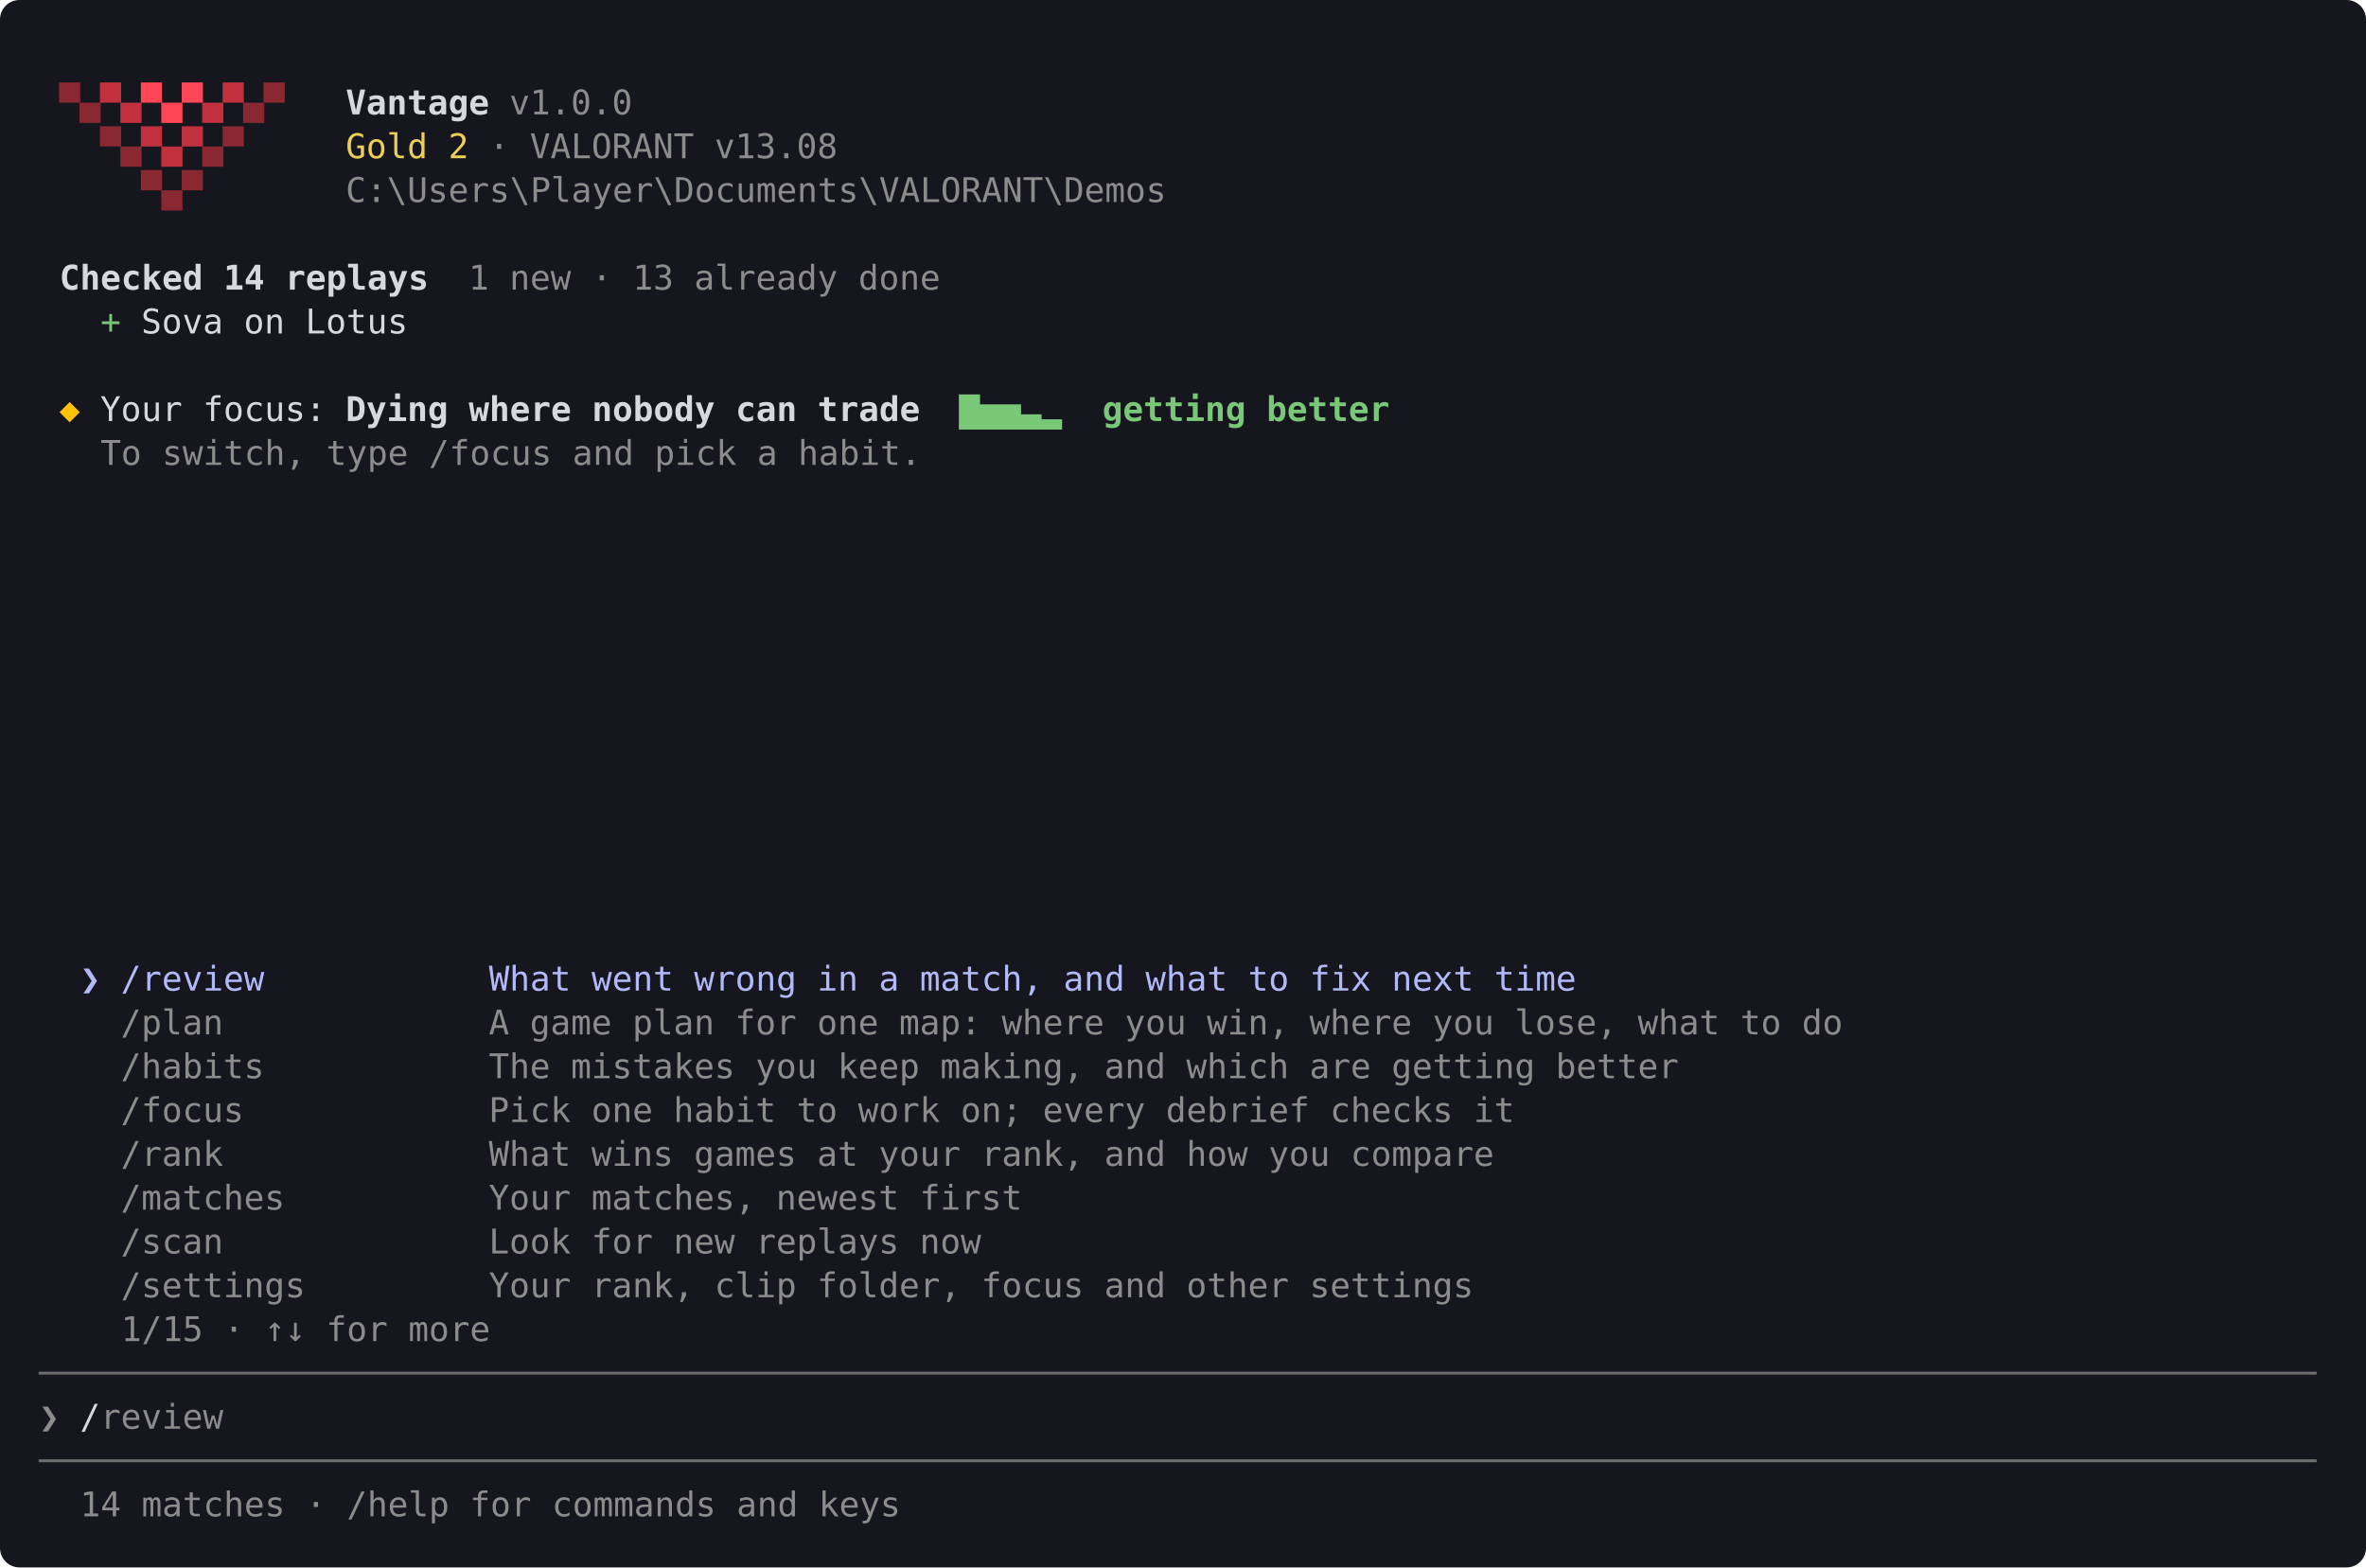
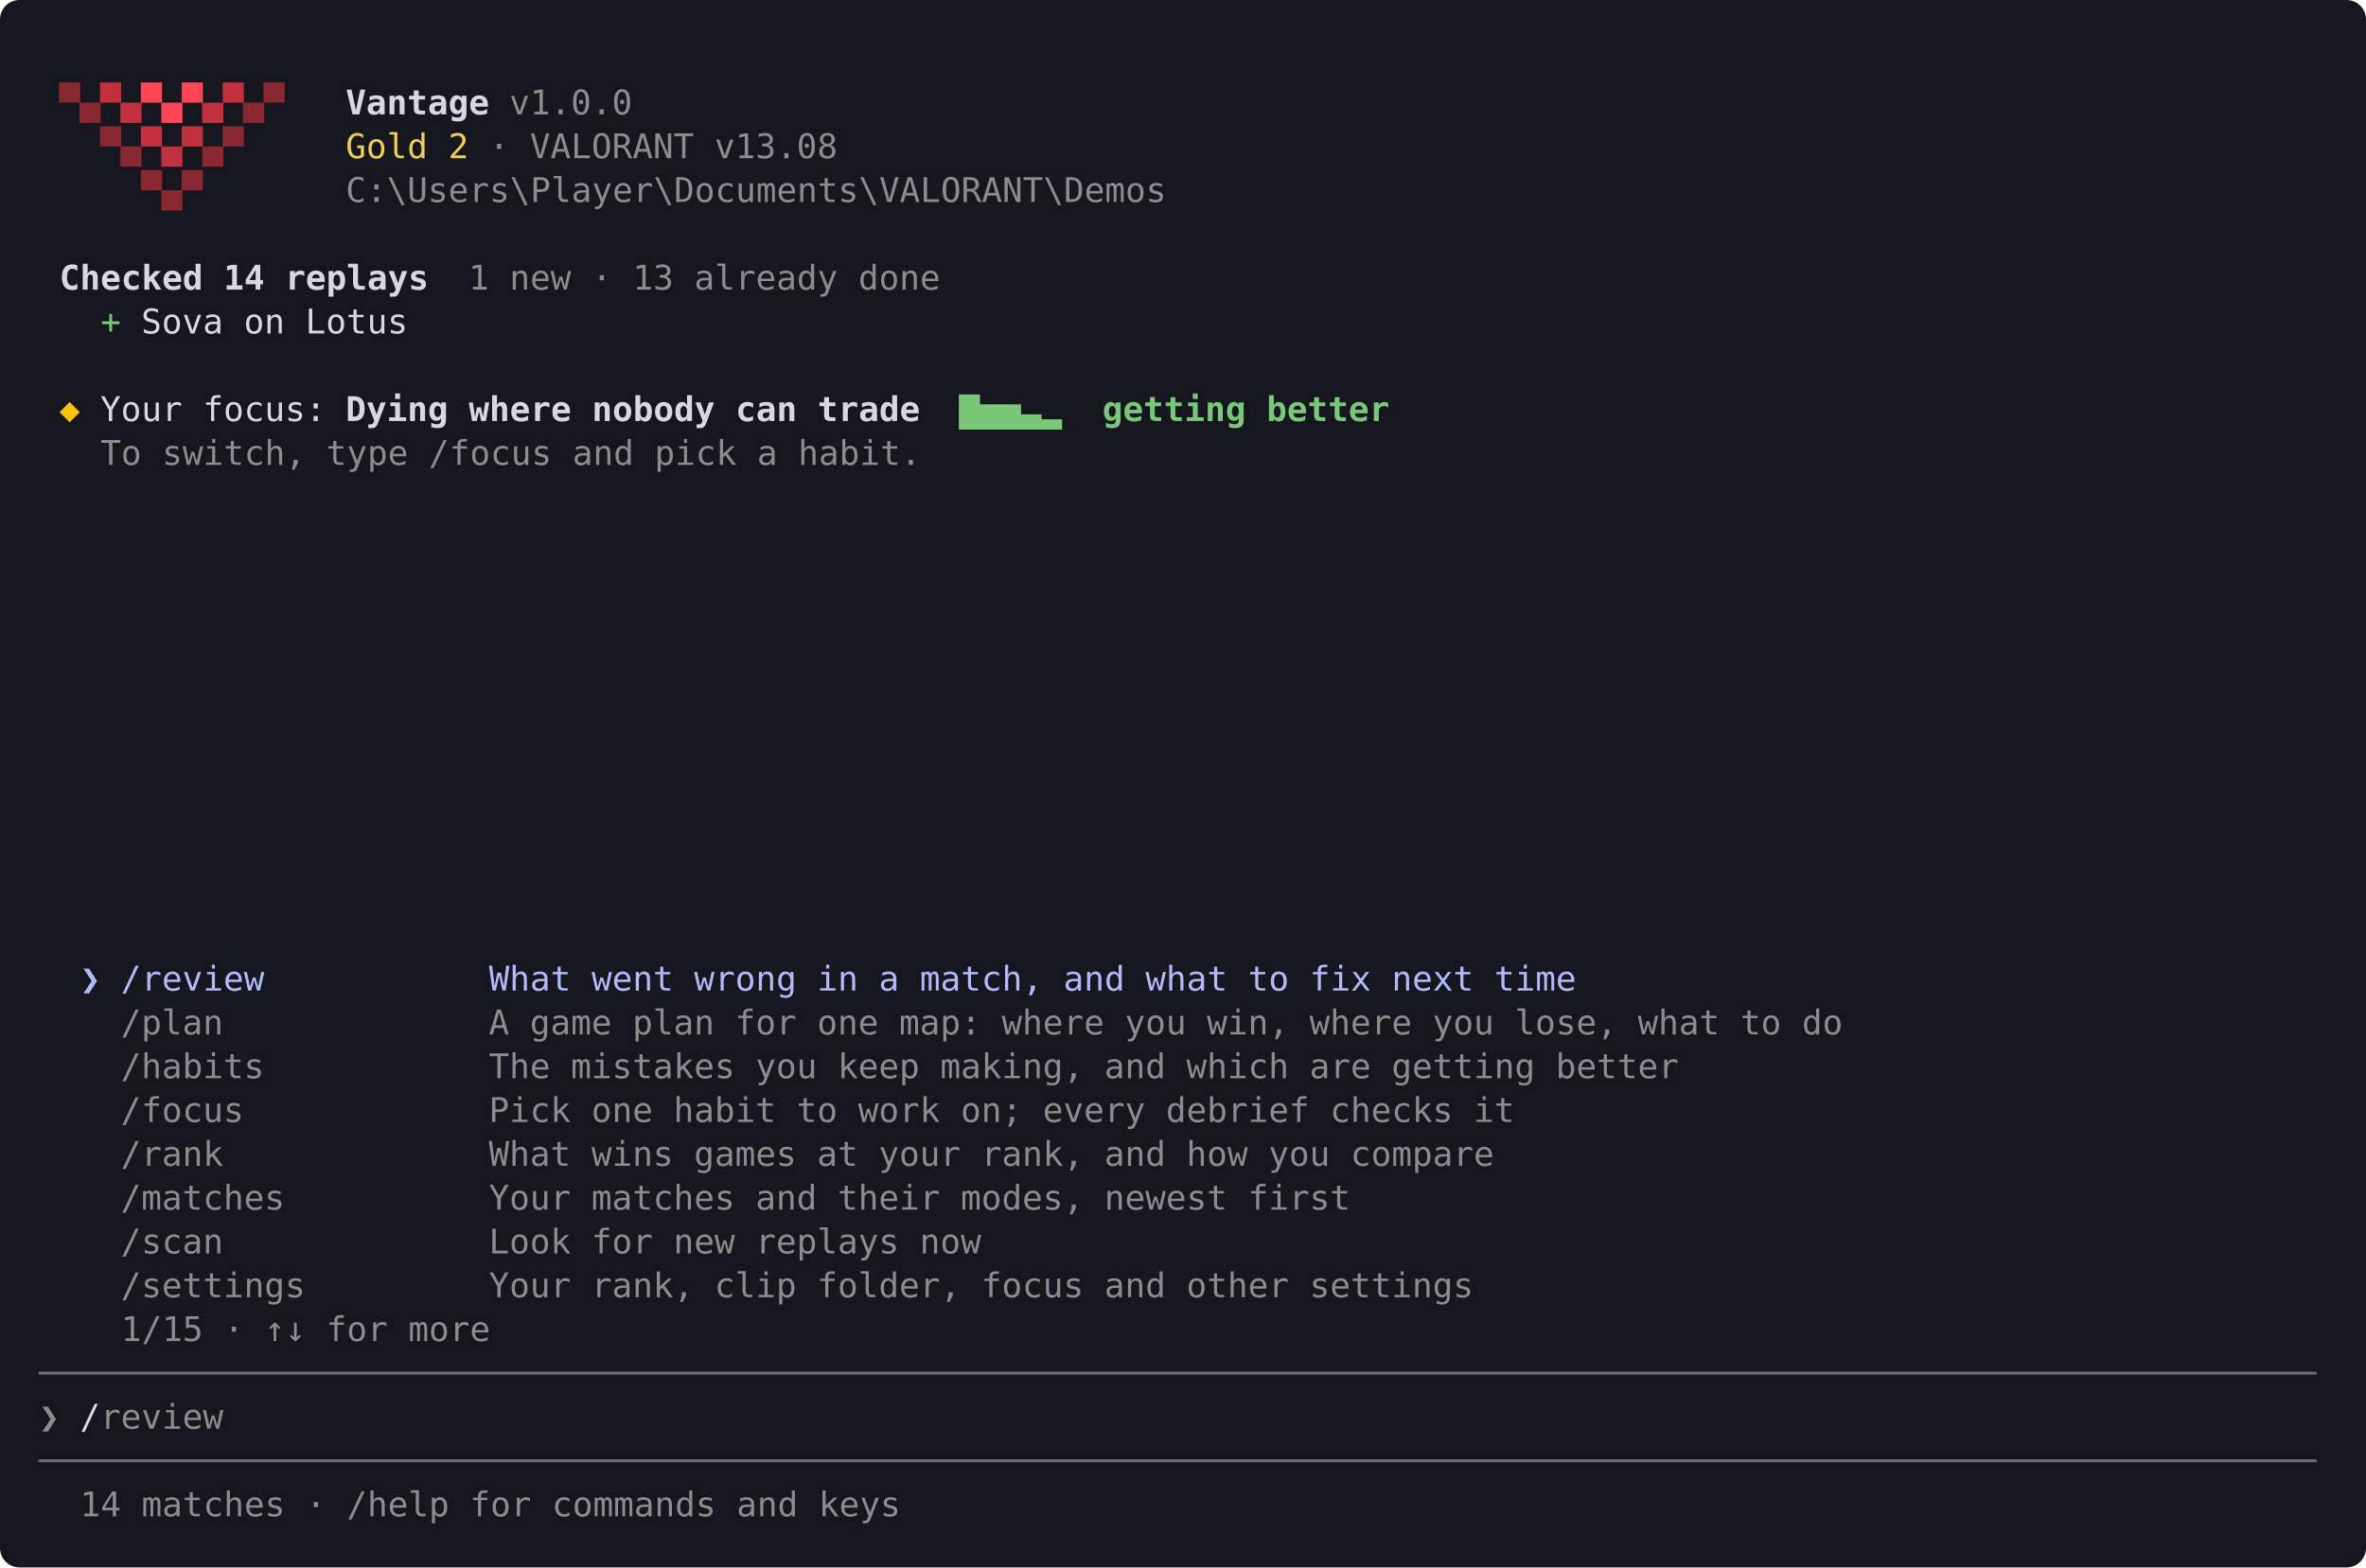
<svg xmlns="http://www.w3.org/2000/svg" width="972" height="644" viewBox="0 0 972 644" font-family="Cascadia Mono, Consolas, Menlo, monospace" font-size="14">
  <rect width="972" height="644" rx="8" fill="#16161e" />
  <text x="24.4" y="47" fill="#892830" xml:space="preserve">▀</text>
  <text x="32.8" y="47" fill="#892830" xml:space="preserve">▄</text>
  <text x="41.2" y="47" fill="#c0303d" xml:space="preserve">▀</text>
  <text x="49.6" y="47" fill="#c0303d" xml:space="preserve">▄</text>
  <text x="58.0" y="47" fill="#ff4655" xml:space="preserve">▀</text>
  <text x="66.4" y="47" fill="#ff4655" xml:space="preserve">▄</text>
  <text x="74.8" y="47" fill="#ff4655" xml:space="preserve">▀</text>
  <text x="83.2" y="47" fill="#c0303d" xml:space="preserve">▄</text>
  <text x="91.6" y="47" fill="#c0303d" xml:space="preserve">▀</text>
  <text x="100.0" y="47" fill="#892830" xml:space="preserve">▄</text>
  <text x="108.4" y="47" fill="#892830" xml:space="preserve">▀</text>
  <text x="142.0" y="47" fill="#d8d8e0" font-weight="bold" textLength="58.8" lengthAdjust="spacingAndGlyphs" xml:space="preserve">Vantage</text>
  <text x="200.8" y="47" fill="#8c8c8c" textLength="58.8" lengthAdjust="spacingAndGlyphs" xml:space="preserve"> v1.0.0</text>
  <text x="41.2" y="65" fill="#892830" xml:space="preserve">▀</text>
  <text x="49.6" y="65" fill="#892830" xml:space="preserve">▄</text>
  <text x="58.0" y="65" fill="#c0303d" xml:space="preserve">▀</text>
  <text x="66.4" y="65" fill="#c0303d" xml:space="preserve">▄</text>
  <text x="74.8" y="65" fill="#c0303d" xml:space="preserve">▀</text>
  <text x="83.2" y="65" fill="#892830" xml:space="preserve">▄</text>
  <text x="91.6" y="65" fill="#892830" xml:space="preserve">▀</text>
  <text x="142.0" y="65" fill="#eccf56" textLength="50.4" lengthAdjust="spacingAndGlyphs" xml:space="preserve">Gold 2</text>
  <text x="192.4" y="65" fill="#8c8c8c" textLength="151.2" lengthAdjust="spacingAndGlyphs" xml:space="preserve"> · VALORANT v13.08</text>
  <text x="58.0" y="83" fill="#892830" xml:space="preserve">▀</text>
  <text x="66.4" y="83" fill="#892830" xml:space="preserve">▄</text>
  <text x="74.8" y="83" fill="#892830" xml:space="preserve">▀</text>
  <text x="142.0" y="83" fill="#8c8c8c" textLength="336.0" lengthAdjust="spacingAndGlyphs" xml:space="preserve">C:\Users\Player\Documents\VALORANT\Demos</text>
  <text x="24.4" y="119" fill="#d8d8e0" font-weight="bold" textLength="151.2" lengthAdjust="spacingAndGlyphs" xml:space="preserve">Checked 14 replays</text>
  <text x="175.6" y="119" fill="#8c8c8c" textLength="210.0" lengthAdjust="spacingAndGlyphs" xml:space="preserve">  1 new · 13 already done</text>
  <text x="24.4" y="137" fill="#78c878" textLength="33.6" lengthAdjust="spacingAndGlyphs" xml:space="preserve">  + </text>
  <text x="58.0" y="137" fill="#d8d8e0" textLength="109.2" lengthAdjust="spacingAndGlyphs" xml:space="preserve">Sova on Lotus</text>
  <text x="24.4" y="173" fill="#ffc107" textLength="16.8" lengthAdjust="spacingAndGlyphs" xml:space="preserve">◆ </text>
  <text x="41.2" y="173" fill="#d8d8e0" textLength="100.8" lengthAdjust="spacingAndGlyphs" xml:space="preserve">Your focus: </text>
  <text x="142.0" y="173" fill="#d8d8e0" font-weight="bold" textLength="235.2" lengthAdjust="spacingAndGlyphs" xml:space="preserve">Dying where nobody can trade</text>
  <text x="377.2" y="173" fill="#78c878" textLength="58.8" lengthAdjust="spacingAndGlyphs" xml:space="preserve">  ▇▅▅▃▂</text>
  <text x="436.0" y="173" fill="#78c878" font-weight="bold" textLength="134.4" lengthAdjust="spacingAndGlyphs" xml:space="preserve">  getting better</text>
  <text x="16.0" y="191" fill="#8c8c8c" textLength="361.2" lengthAdjust="spacingAndGlyphs" xml:space="preserve">   To switch, type /focus and pick a habit.</text>
  <text x="16.0" y="407" fill="#b1b9f9" textLength="33.6" lengthAdjust="spacingAndGlyphs" xml:space="preserve">  ❯ </text>
  <text x="49.6" y="407" fill="#b1b9f9" textLength="134.4" lengthAdjust="spacingAndGlyphs" xml:space="preserve">/review         </text>
  <text x="184.0" y="407" fill="#b1b9f9" textLength="462.0" lengthAdjust="spacingAndGlyphs" xml:space="preserve">  What went wrong in a match, and what to fix next time</text>
  <text x="49.6" y="425" fill="#8c8c8c" textLength="134.4" lengthAdjust="spacingAndGlyphs" xml:space="preserve">/plan           </text>
  <text x="200.8" y="425" fill="#8c8c8c" textLength="554.4" lengthAdjust="spacingAndGlyphs" xml:space="preserve">A game plan for one map: where you win, where you lose, what to do</text>
  <text x="49.6" y="443" fill="#8c8c8c" textLength="134.4" lengthAdjust="spacingAndGlyphs" xml:space="preserve">/habits         </text>
  <text x="200.8" y="443" fill="#8c8c8c" textLength="487.2" lengthAdjust="spacingAndGlyphs" xml:space="preserve">The mistakes you keep making, and which are getting better</text>
  <text x="49.6" y="461" fill="#8c8c8c" textLength="134.4" lengthAdjust="spacingAndGlyphs" xml:space="preserve">/focus          </text>
  <text x="200.8" y="461" fill="#8c8c8c" textLength="420.0" lengthAdjust="spacingAndGlyphs" xml:space="preserve">Pick one habit to work on; every debrief checks it</text>
  <text x="49.6" y="479" fill="#8c8c8c" textLength="134.4" lengthAdjust="spacingAndGlyphs" xml:space="preserve">/rank           </text>
  <text x="200.8" y="479" fill="#8c8c8c" textLength="411.6" lengthAdjust="spacingAndGlyphs" xml:space="preserve">What wins games at your rank, and how you compare</text>
  <text x="49.6" y="497" fill="#8c8c8c" textLength="134.4" lengthAdjust="spacingAndGlyphs" xml:space="preserve">/matches        </text>
-   <text x="200.8" y="497" fill="#8c8c8c" textLength="218.4" lengthAdjust="spacingAndGlyphs" xml:space="preserve">Your matches, newest first</text>
+   <text x="200.8" y="497" fill="#8c8c8c" textLength="352.8" lengthAdjust="spacingAndGlyphs" xml:space="preserve">Your matches and their modes, newest first</text>
  <text x="49.6" y="515" fill="#8c8c8c" textLength="134.4" lengthAdjust="spacingAndGlyphs" xml:space="preserve">/scan           </text>
  <text x="200.8" y="515" fill="#8c8c8c" textLength="201.6" lengthAdjust="spacingAndGlyphs" xml:space="preserve">Look for new replays now</text>
  <text x="49.6" y="533" fill="#8c8c8c" textLength="134.4" lengthAdjust="spacingAndGlyphs" xml:space="preserve">/settings       </text>
  <text x="200.8" y="533" fill="#8c8c8c" textLength="403.2" lengthAdjust="spacingAndGlyphs" xml:space="preserve">Your rank, clip folder, focus and other settings</text>
  <text x="16.0" y="551" fill="#8c8c8c" textLength="184.8" lengthAdjust="spacingAndGlyphs" xml:space="preserve">    1/15 · ↑↓ for more</text>
  <text x="16.0" y="569" fill="#6e6e6e" textLength="932.4" lengthAdjust="spacingAndGlyphs" xml:space="preserve">───────────────────────────────────────────────────────────────────────────────────────────────────────────────</text>
  <text x="16.0" y="587" fill="#8c8c8c" textLength="16.8" lengthAdjust="spacingAndGlyphs" xml:space="preserve">❯ </text>
  <text x="32.8" y="587" fill="#d8d8e0" xml:space="preserve">/</text>
  <text x="41.2" y="587" fill="#8c8c8c" textLength="50.4" lengthAdjust="spacingAndGlyphs" xml:space="preserve">review</text>
  <text x="16.0" y="605" fill="#6e6e6e" textLength="932.4" lengthAdjust="spacingAndGlyphs" xml:space="preserve">───────────────────────────────────────────────────────────────────────────────────────────────────────────────</text>
  <text x="16.0" y="623" fill="#8c8c8c" textLength="352.8" lengthAdjust="spacingAndGlyphs" xml:space="preserve">  14 matches · /help for commands and keys</text>
</svg>
